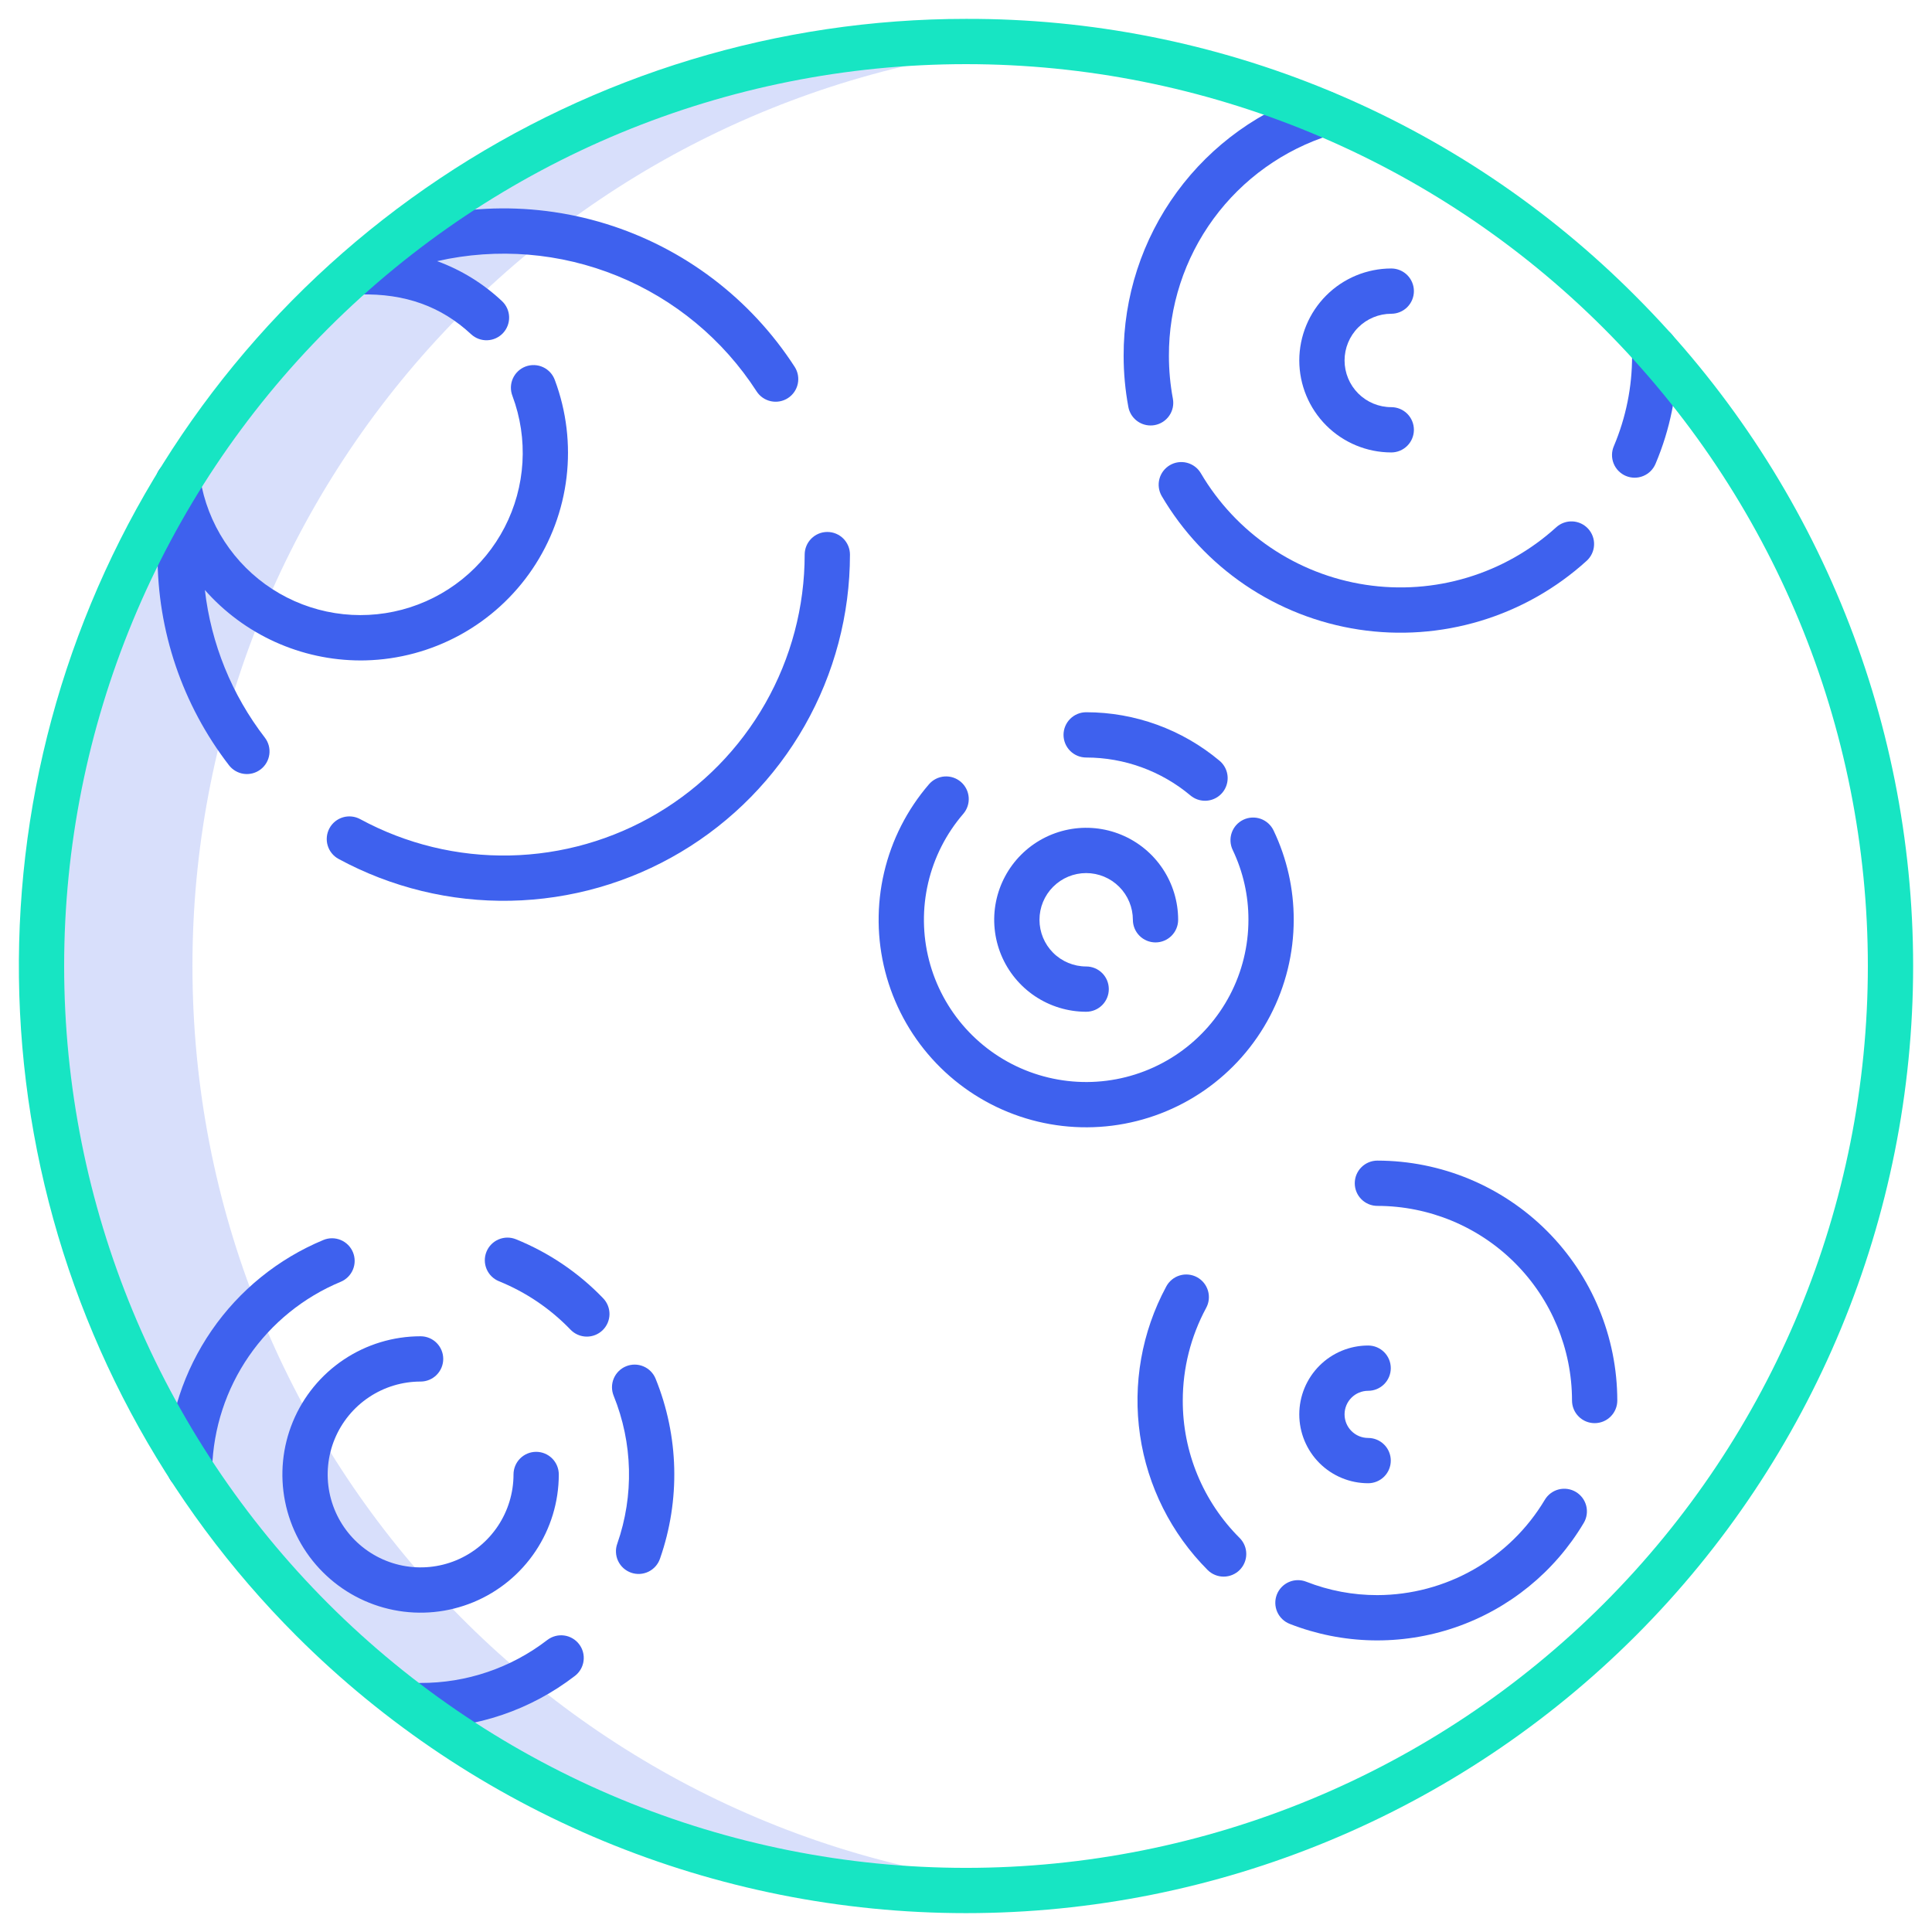
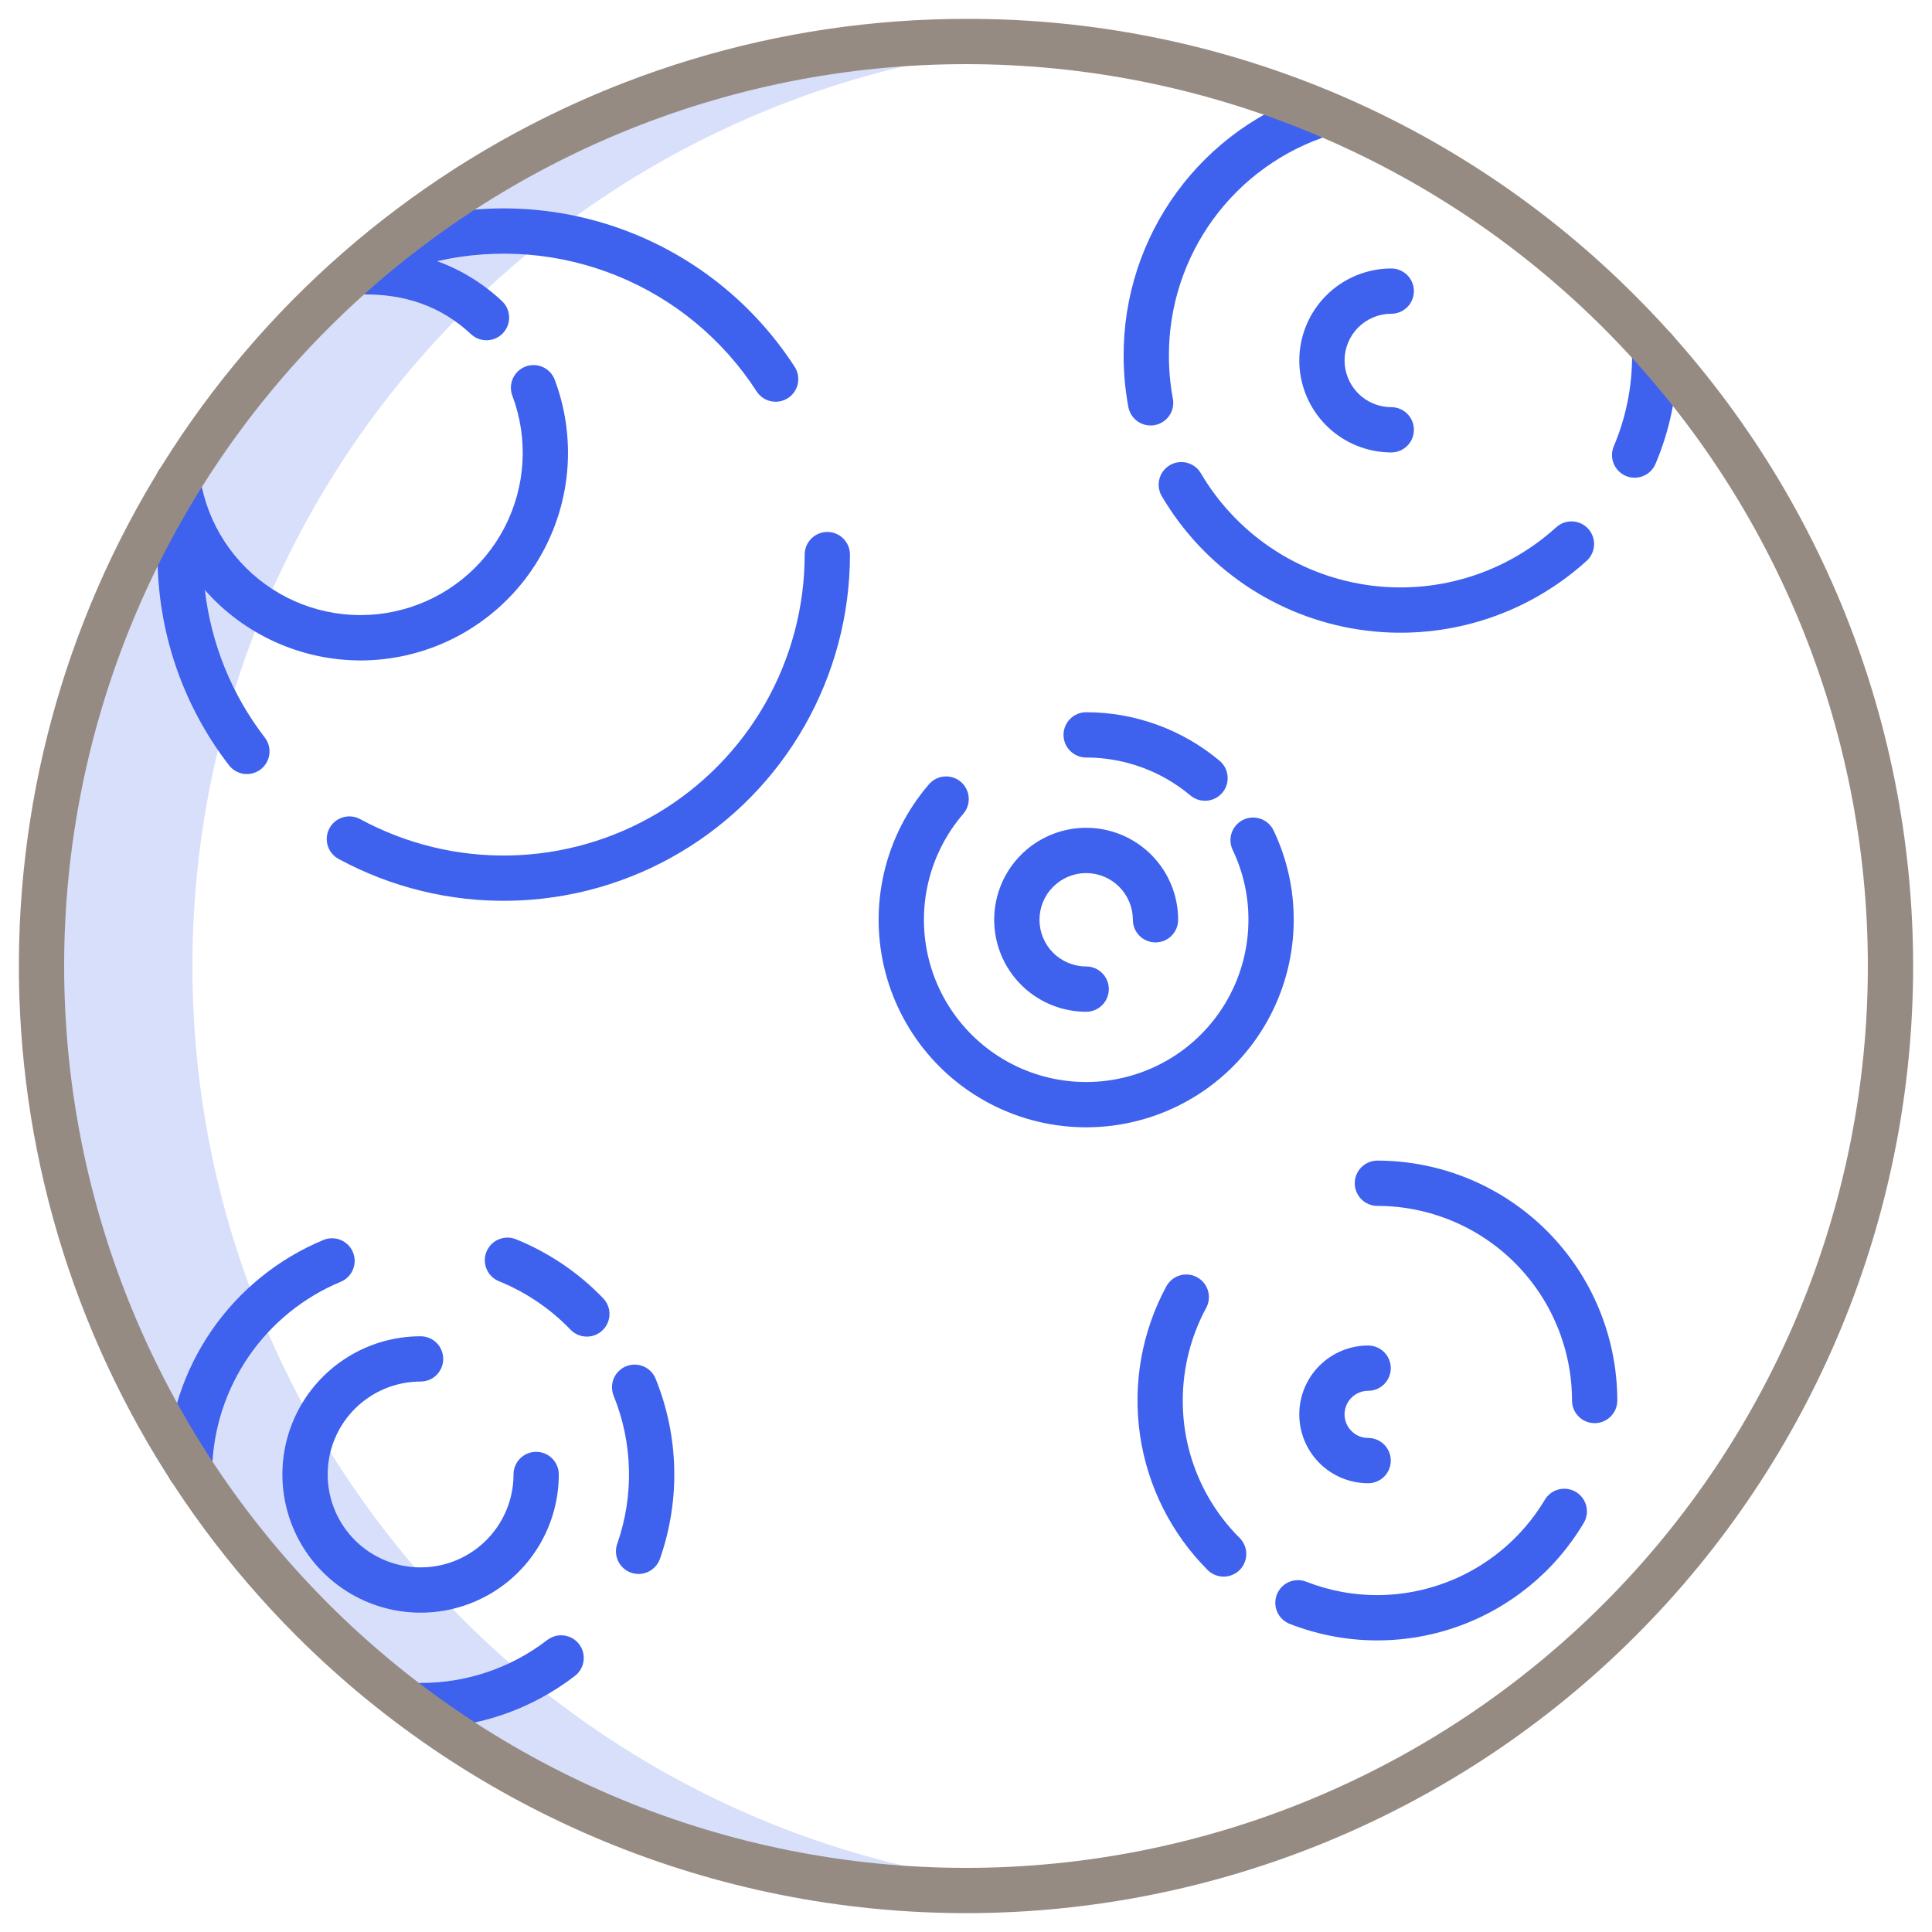
<svg xmlns="http://www.w3.org/2000/svg" viewBox="0 0 144 144" fill="none">
  <path d="M14.344 72C14.338 54.699 20.842 38.03 32.564 25.305C44.286 12.581 60.367 4.733 77.61 3.322C75.76 3.173 73.89 3.097 72 3.094C62.95 3.091 53.989 4.871 45.627 8.332C37.265 11.794 29.668 16.87 23.269 23.269C16.87 29.668 11.794 37.265 8.332 45.627C4.871 53.989 3.091 62.95 3.094 72C3.094 110.056 33.944 140.906 72 140.906C73.894 140.906 75.769 140.83 77.625 140.677C42.2 137.814 14.344 108.162 14.344 72Z" fill="#3E61EE" fill-opacity="0.2" />
-   <path d="M83.749 26.522C83.749 27.801 83.867 29.077 84.101 30.334C84.173 30.721 84.378 31.07 84.681 31.322C84.983 31.574 85.364 31.712 85.758 31.712C85.862 31.712 85.967 31.703 86.069 31.684C86.287 31.643 86.495 31.56 86.681 31.439C86.867 31.318 87.027 31.162 87.152 30.979C87.278 30.796 87.366 30.591 87.412 30.374C87.457 30.157 87.46 29.933 87.419 29.715C87.223 28.662 87.124 27.593 87.124 26.522C87.112 22.849 88.277 19.269 90.447 16.306C92.617 13.344 95.679 11.154 99.184 10.057C99.611 9.922 99.967 9.624 100.174 9.227C100.38 8.83 100.42 8.367 100.286 7.94C100.151 7.513 99.852 7.157 99.455 6.951C99.058 6.744 98.595 6.704 98.168 6.839C93.978 8.149 90.317 10.767 87.722 14.309C85.128 17.851 83.735 22.131 83.749 26.522V26.522Z" fill="#3E61EE" />
+   <path d="M83.749 26.522C83.749 27.801 83.867 29.077 84.101 30.334C84.173 30.721 84.378 31.07 84.681 31.322C84.983 31.574 85.364 31.712 85.758 31.712C85.862 31.712 85.967 31.703 86.069 31.684C86.287 31.643 86.495 31.56 86.681 31.439C86.867 31.318 87.027 31.162 87.152 30.979C87.278 30.796 87.366 30.591 87.412 30.374C87.457 30.157 87.46 29.933 87.419 29.715C87.223 28.662 87.124 27.593 87.124 26.522C87.112 22.849 88.277 19.269 90.447 16.306C92.617 13.344 95.679 11.154 99.184 10.057C99.611 9.922 99.967 9.624 100.174 9.227C100.38 8.83 100.42 8.367 100.286 7.94C100.151 7.513 99.852 7.157 99.455 6.951C99.058 6.744 98.595 6.704 98.168 6.839C93.978 8.149 90.317 10.767 87.722 14.309C85.128 17.851 83.735 22.131 83.749 26.522Z" fill="#3E61EE" />
  <path d="M118.262 41.798C118.426 41.648 118.559 41.469 118.653 41.268C118.748 41.068 118.802 40.851 118.812 40.629C118.823 40.408 118.79 40.187 118.715 39.978C118.64 39.77 118.525 39.578 118.376 39.414C118.226 39.25 118.047 39.117 117.846 39.022C117.646 38.928 117.429 38.874 117.207 38.863C116.986 38.852 116.765 38.886 116.556 38.961C116.347 39.035 116.156 39.151 115.992 39.3C114.091 41.026 111.83 42.306 109.372 43.047C106.914 43.789 104.322 43.973 101.784 43.586C99.246 43.2 96.827 42.252 94.701 40.812C92.576 39.372 90.798 37.477 89.498 35.263C89.27 34.88 88.899 34.603 88.467 34.492C88.035 34.381 87.576 34.446 87.192 34.672C86.808 34.898 86.528 35.268 86.415 35.699C86.302 36.131 86.365 36.589 86.589 36.975C88.144 39.621 90.269 41.887 92.81 43.608C95.351 45.329 98.244 46.462 101.278 46.924C104.312 47.386 107.411 47.165 110.349 46.278C113.287 45.392 115.99 43.861 118.262 41.798H118.262Z" fill="#3E61EE" />
-   <path d="M123.285 24.34C123.063 24.346 122.845 24.395 122.642 24.485C122.439 24.575 122.256 24.704 122.103 24.865C121.951 25.026 121.831 25.215 121.752 25.422C121.672 25.629 121.634 25.85 121.64 26.072C121.644 26.222 121.646 26.372 121.646 26.523C121.651 28.831 121.19 31.116 120.291 33.242C120.201 33.446 120.153 33.667 120.15 33.89C120.146 34.113 120.187 34.335 120.269 34.542C120.352 34.75 120.475 34.939 120.631 35.098C120.788 35.258 120.974 35.385 121.179 35.472C121.385 35.559 121.606 35.604 121.829 35.605C122.052 35.606 122.274 35.563 122.48 35.477C122.687 35.392 122.874 35.267 123.032 35.109C123.189 34.951 123.314 34.763 123.399 34.557C124.475 32.015 125.027 29.282 125.022 26.522C125.022 26.342 125.02 26.162 125.015 25.983C125.01 25.762 124.96 25.544 124.87 25.341C124.78 25.139 124.651 24.956 124.49 24.803C124.33 24.651 124.141 24.531 123.934 24.452C123.727 24.372 123.506 24.334 123.285 24.34V24.34Z" fill="#3E61EE" />
+   <path d="M123.285 24.34C123.063 24.346 122.845 24.395 122.642 24.485C122.439 24.575 122.256 24.704 122.103 24.865C121.951 25.026 121.831 25.215 121.752 25.422C121.672 25.629 121.634 25.85 121.64 26.072C121.644 26.222 121.646 26.372 121.646 26.523C121.651 28.831 121.19 31.116 120.291 33.242C120.201 33.446 120.153 33.667 120.15 33.89C120.146 34.113 120.187 34.335 120.269 34.542C120.352 34.75 120.475 34.939 120.631 35.098C120.788 35.258 120.974 35.385 121.179 35.472C121.385 35.559 121.606 35.604 121.829 35.605C122.052 35.606 122.274 35.563 122.48 35.477C122.687 35.392 122.874 35.267 123.032 35.109C123.189 34.951 123.314 34.763 123.399 34.557C124.475 32.015 125.027 29.282 125.022 26.522C125.022 26.342 125.02 26.162 125.015 25.983C125.01 25.762 124.96 25.544 124.87 25.341C124.78 25.139 124.651 24.956 124.49 24.803C124.33 24.651 124.141 24.531 123.934 24.452C123.727 24.372 123.506 24.334 123.285 24.34Z" fill="#3E61EE" />
  <path d="M96.841 26.866C96.843 28.684 97.566 30.427 98.851 31.712C100.136 32.997 101.879 33.72 103.696 33.722C104.144 33.722 104.573 33.544 104.89 33.227C105.206 32.911 105.384 32.482 105.384 32.034C105.384 31.587 105.206 31.157 104.89 30.841C104.573 30.524 104.144 30.347 103.696 30.347C102.773 30.347 101.888 29.98 101.235 29.327C100.583 28.675 100.216 27.789 100.216 26.866C100.216 25.943 100.583 25.058 101.235 24.405C101.888 23.752 102.773 23.386 103.696 23.386C104.144 23.386 104.573 23.208 104.89 22.892C105.206 22.575 105.384 22.146 105.384 21.698C105.384 21.251 105.206 20.822 104.89 20.505C104.573 20.189 104.144 20.011 103.696 20.011C101.879 20.013 100.136 20.735 98.851 22.021C97.566 23.306 96.843 25.049 96.841 26.866Z" fill="#3E61EE" />
  <path d="M80.957 65.074C81.88 65.075 82.764 65.442 83.417 66.095C84.07 66.747 84.436 67.632 84.438 68.555C84.438 69.002 84.615 69.431 84.932 69.748C85.248 70.064 85.677 70.242 86.125 70.242C86.573 70.242 87.002 70.064 87.318 69.748C87.635 69.431 87.812 69.002 87.812 68.555C87.812 67.199 87.41 65.873 86.657 64.746C85.904 63.619 84.833 62.74 83.581 62.221C82.328 61.702 80.949 61.566 79.62 61.831C78.29 62.096 77.068 62.748 76.109 63.707C75.151 64.666 74.498 65.887 74.233 67.217C73.969 68.547 74.105 69.925 74.623 71.178C75.142 72.431 76.021 73.501 77.148 74.255C78.276 75.008 79.601 75.41 80.957 75.41C81.405 75.41 81.834 75.232 82.15 74.916C82.467 74.599 82.644 74.17 82.644 73.723C82.644 73.275 82.467 72.846 82.15 72.529C81.834 72.213 81.405 72.035 80.957 72.035C80.034 72.035 79.149 71.668 78.496 71.016C77.843 70.363 77.477 69.478 77.477 68.555C77.477 67.632 77.843 66.746 78.496 66.094C79.149 65.441 80.034 65.074 80.957 65.074Z" fill="#3E61EE" />
-   <path d="M96.426 68.555C96.431 66.255 95.92 63.983 94.929 61.908C94.835 61.706 94.701 61.525 94.537 61.375C94.372 61.225 94.18 61.108 93.97 61.033C93.76 60.958 93.538 60.925 93.315 60.936C93.093 60.947 92.874 61.002 92.673 61.098C92.472 61.194 92.292 61.328 92.143 61.494C91.995 61.66 91.88 61.854 91.806 62.064C91.733 62.274 91.702 62.497 91.715 62.719C91.728 62.942 91.784 63.16 91.882 63.36C92.656 64.982 93.056 66.757 93.051 68.555C93.051 70.505 92.579 72.427 91.675 74.156C90.771 75.885 89.463 77.37 87.861 78.484C86.259 79.597 84.412 80.307 82.476 80.552C80.541 80.797 78.575 80.57 76.746 79.891C74.917 79.212 73.28 78.1 71.974 76.651C70.668 75.202 69.731 73.458 69.245 71.569C68.759 69.68 68.737 67.701 69.181 65.801C69.625 63.901 70.522 62.137 71.796 60.66C72.088 60.321 72.234 59.88 72.201 59.433C72.168 58.987 71.959 58.572 71.62 58.279C71.281 57.987 70.84 57.841 70.394 57.874C69.948 57.907 69.532 58.116 69.24 58.455C67.611 60.345 66.463 62.601 65.895 65.031C65.326 67.461 65.354 69.992 65.976 72.409C66.598 74.826 67.795 77.056 69.466 78.91C71.136 80.763 73.231 82.186 75.57 83.055C77.909 83.924 80.424 84.214 82.9 83.9C85.375 83.587 87.738 82.679 89.787 81.255C91.836 79.83 93.51 77.931 94.666 75.72C95.822 73.508 96.426 71.05 96.426 68.555V68.555Z" fill="#3E61EE" />
-   <path d="M89.814 59.684C90.16 59.684 90.498 59.578 90.782 59.379C91.066 59.181 91.282 58.9 91.4 58.575C91.519 58.249 91.535 57.895 91.445 57.56C91.356 57.226 91.165 56.927 90.9 56.704C88.113 54.368 84.593 53.087 80.957 53.086C80.51 53.086 80.08 53.264 79.764 53.58C79.447 53.897 79.269 54.326 79.269 54.773C79.269 55.221 79.447 55.65 79.764 55.967C80.08 56.283 80.51 56.461 80.957 56.461C83.799 56.462 86.551 57.463 88.729 59.289C89.033 59.544 89.417 59.684 89.814 59.684V59.684Z" fill="#3E61EE" />
+   <path d="M96.426 68.555C96.431 66.255 95.92 63.983 94.929 61.908C94.835 61.706 94.701 61.525 94.537 61.375C94.372 61.225 94.18 61.108 93.97 61.033C93.76 60.958 93.538 60.925 93.315 60.936C93.093 60.947 92.874 61.002 92.673 61.098C92.472 61.194 92.292 61.328 92.143 61.494C91.995 61.66 91.88 61.854 91.806 62.064C91.733 62.274 91.702 62.497 91.715 62.719C91.728 62.942 91.784 63.16 91.882 63.36C92.656 64.982 93.056 66.757 93.051 68.555C93.051 70.505 92.579 72.427 91.675 74.156C90.771 75.885 89.463 77.37 87.861 78.484C86.259 79.597 84.412 80.307 82.476 80.552C80.541 80.797 78.575 80.57 76.746 79.891C74.917 79.212 73.28 78.1 71.974 76.651C70.668 75.202 69.731 73.458 69.245 71.569C68.759 69.68 68.737 67.701 69.181 65.801C69.625 63.901 70.522 62.137 71.796 60.66C72.088 60.321 72.234 59.88 72.201 59.433C72.168 58.987 71.959 58.572 71.62 58.279C71.281 57.987 70.84 57.841 70.394 57.874C69.948 57.907 69.532 58.116 69.24 58.455C67.611 60.345 66.463 62.601 65.895 65.031C65.326 67.461 65.354 69.992 65.976 72.409C66.598 74.826 67.795 77.056 69.466 78.91C71.136 80.763 73.231 82.186 75.57 83.055C77.909 83.924 80.424 84.214 82.9 83.9C85.375 83.587 87.738 82.679 89.787 81.255C91.836 79.83 93.51 77.931 94.666 75.72C95.822 73.508 96.426 71.05 96.426 68.555Z" fill="#3E61EE" />
+   <path d="M89.814 59.684C90.16 59.684 90.498 59.578 90.782 59.379C91.066 59.181 91.282 58.9 91.4 58.575C91.519 58.249 91.535 57.895 91.445 57.56C91.356 57.226 91.165 56.927 90.9 56.704C88.113 54.368 84.593 53.087 80.957 53.086C80.51 53.086 80.08 53.264 79.764 53.58C79.447 53.897 79.269 54.326 79.269 54.773C79.269 55.221 79.447 55.65 79.764 55.967C80.08 56.283 80.51 56.461 80.957 56.461C83.799 56.462 86.551 57.463 88.729 59.289C89.033 59.544 89.417 59.684 89.814 59.684Z" fill="#3E61EE" />
  <path d="M40.798 122.231C38.091 124.32 34.765 125.448 31.345 125.437C30.897 125.437 30.468 125.615 30.151 125.932C29.835 126.248 29.657 126.677 29.657 127.125C29.657 127.572 29.835 128.002 30.151 128.318C30.468 128.634 30.897 128.812 31.345 128.812C35.508 128.826 39.558 127.452 42.854 124.909C43.208 124.636 43.439 124.234 43.496 123.791C43.554 123.347 43.434 122.9 43.161 122.545C42.889 122.191 42.488 121.959 42.045 121.9C41.602 121.841 41.154 121.961 40.798 122.232V122.231Z" fill="#3E61EE" />
-   <path d="M46.665 101.834C46.459 101.918 46.273 102.041 46.115 102.197C45.958 102.353 45.832 102.538 45.746 102.742C45.66 102.947 45.615 103.166 45.614 103.387C45.613 103.609 45.656 103.829 45.739 104.034C47.165 107.55 47.262 111.466 46.011 115.049C45.934 115.258 45.9 115.481 45.911 115.704C45.921 115.927 45.975 116.146 46.071 116.348C46.166 116.55 46.301 116.73 46.467 116.88C46.633 117.029 46.827 117.144 47.037 117.218C47.248 117.292 47.471 117.324 47.694 117.311C47.917 117.298 48.135 117.241 48.336 117.143C48.536 117.045 48.716 116.908 48.863 116.741C49.011 116.573 49.123 116.378 49.195 116.166C50.719 111.806 50.602 107.039 48.864 102.759C48.781 102.554 48.657 102.367 48.502 102.21C48.346 102.052 48.16 101.927 47.956 101.841C47.752 101.755 47.533 101.71 47.311 101.709C47.09 101.708 46.87 101.75 46.665 101.834V101.834Z" fill="#3E61EE" />
-   <path d="M38.457 92.368C38.043 92.199 37.578 92.203 37.166 92.377C36.753 92.551 36.427 92.882 36.259 93.296C36.09 93.711 36.094 94.176 36.268 94.588C36.442 95 36.773 95.326 37.187 95.495C39.201 96.311 41.02 97.542 42.526 99.108C42.837 99.43 43.263 99.615 43.711 99.623C44.158 99.631 44.59 99.46 44.912 99.15C45.234 98.839 45.42 98.413 45.428 97.965C45.435 97.518 45.265 97.086 44.954 96.764C43.122 94.858 40.908 93.36 38.457 92.368V92.368Z" fill="#3E61EE" />
-   <path d="M26.306 93.334C26.135 92.921 25.806 92.592 25.392 92.421C24.979 92.25 24.514 92.25 24.101 92.422C20.733 93.822 17.841 96.164 15.772 99.168C13.703 102.172 12.545 105.709 12.438 109.355C12.425 109.802 12.591 110.236 12.899 110.561C13.206 110.887 13.63 111.077 14.077 111.089H14.126C14.565 111.089 14.987 110.917 15.302 110.611C15.616 110.305 15.799 109.888 15.812 109.449C15.9 106.454 16.851 103.548 18.551 101.08C20.251 98.613 22.627 96.688 25.394 95.538C25.807 95.367 26.135 95.038 26.306 94.625C26.477 94.212 26.477 93.747 26.306 93.334V93.334Z" fill="#3E61EE" />
-   <path d="M41.649 109.898C41.649 109.451 41.472 109.022 41.155 108.705C40.839 108.389 40.41 108.211 39.962 108.211C39.514 108.211 39.085 108.389 38.769 108.705C38.452 109.022 38.274 109.451 38.274 109.898C38.274 111.268 37.868 112.607 37.107 113.746C36.346 114.885 35.264 115.773 33.999 116.297C32.733 116.821 31.341 116.958 29.997 116.691C28.654 116.424 27.42 115.764 26.451 114.796C25.483 113.827 24.823 112.593 24.556 111.25C24.289 109.906 24.426 108.514 24.95 107.248C25.474 105.983 26.362 104.901 27.501 104.14C28.64 103.379 29.979 102.973 31.349 102.973C31.796 102.973 32.225 102.795 32.542 102.478C32.858 102.162 33.036 101.733 33.036 101.285C33.036 100.838 32.858 100.408 32.542 100.092C32.225 99.775 31.796 99.598 31.349 99.598C29.311 99.598 27.32 100.202 25.626 101.334C23.932 102.466 22.612 104.074 21.832 105.956C21.052 107.839 20.848 109.91 21.246 111.908C21.643 113.906 22.624 115.742 24.065 117.182C25.506 118.623 27.341 119.604 29.339 120.001C31.337 120.399 33.408 120.195 35.291 119.415C37.173 118.635 38.782 117.315 39.913 115.621C41.045 113.927 41.649 111.936 41.649 109.898V109.898Z" fill="#3E61EE" />
-   <path d="M17.063 57.033C17.198 57.209 17.366 57.356 17.558 57.467C17.75 57.578 17.962 57.65 18.181 57.679C18.401 57.708 18.624 57.693 18.838 57.636C19.052 57.578 19.253 57.479 19.429 57.344C19.605 57.209 19.752 57.041 19.863 56.849C19.974 56.657 20.046 56.445 20.075 56.226C20.104 56.006 20.089 55.783 20.032 55.569C19.974 55.355 19.875 55.154 19.74 54.978C17.278 51.785 15.733 47.982 15.271 43.977C16.723 45.623 18.506 46.942 20.505 47.847C22.504 48.752 24.672 49.222 26.866 49.226C26.996 49.226 27.127 49.224 27.258 49.221C29.722 49.157 32.135 48.505 34.297 47.32C36.458 46.135 38.306 44.451 39.685 42.408C41.064 40.365 41.936 38.022 42.227 35.574C42.518 33.127 42.22 30.645 41.358 28.335C41.283 28.124 41.167 27.93 41.017 27.764C40.866 27.598 40.684 27.463 40.481 27.369C40.278 27.274 40.058 27.221 39.834 27.212C39.61 27.203 39.386 27.239 39.176 27.317C38.966 27.396 38.774 27.515 38.611 27.669C38.448 27.822 38.317 28.007 38.225 28.212C38.134 28.416 38.085 28.637 38.08 28.861C38.075 29.085 38.115 29.308 38.197 29.517C38.788 31.098 39.041 32.786 38.94 34.472C38.84 36.157 38.387 37.803 37.612 39.303C36.837 40.803 35.756 42.124 34.44 43.181C33.123 44.239 31.6 45.008 29.968 45.441C28.336 45.874 26.631 45.961 24.964 45.695C23.296 45.43 21.703 44.818 20.286 43.9C18.869 42.981 17.66 41.776 16.737 40.363C15.814 38.949 15.197 37.357 14.926 35.691C14.855 35.249 14.612 34.853 14.249 34.591C13.886 34.328 13.435 34.221 12.993 34.292C12.551 34.362 12.155 34.606 11.893 34.969C11.63 35.331 11.523 35.783 11.594 36.225C11.687 36.798 11.812 37.366 11.97 37.924C11.819 39.056 11.743 40.196 11.742 41.338C11.723 47.015 13.596 52.537 17.063 57.033V57.033Z" fill="#3E61EE" />
-   <path d="M61.664 39.649C61.216 39.649 60.787 39.827 60.471 40.143C60.154 40.46 59.976 40.889 59.976 41.336C59.975 45.223 58.964 49.043 57.042 52.422C55.121 55.8 52.355 58.622 49.014 60.61C45.675 62.598 41.875 63.684 37.989 63.762C34.103 63.84 30.264 62.907 26.846 61.054C26.652 60.948 26.438 60.882 26.218 60.859C25.997 60.835 25.775 60.855 25.562 60.918C25.349 60.981 25.151 61.085 24.979 61.224C24.807 61.364 24.663 61.536 24.558 61.73C24.452 61.925 24.385 62.139 24.362 62.359C24.339 62.58 24.359 62.802 24.422 63.015C24.485 63.227 24.588 63.425 24.728 63.598C24.867 63.77 25.039 63.913 25.234 64.019C29.165 66.151 33.583 67.225 38.054 67.136C42.525 67.047 46.896 65.798 50.739 63.511C54.582 61.224 57.765 57.978 59.976 54.09C62.187 50.203 63.35 45.808 63.351 41.336C63.351 40.889 63.173 40.46 62.857 40.143C62.541 39.827 62.111 39.649 61.664 39.649V39.649Z" fill="#3E61EE" />
-   <path d="M56.394 29.172C56.515 29.358 56.67 29.519 56.853 29.645C57.035 29.77 57.241 29.859 57.458 29.905C57.674 29.952 57.898 29.955 58.116 29.915C58.334 29.875 58.542 29.793 58.728 29.672C58.914 29.552 59.075 29.396 59.2 29.214C59.326 29.031 59.415 28.826 59.461 28.609C59.508 28.393 59.511 28.169 59.471 27.951C59.431 27.733 59.349 27.525 59.228 27.339C55.932 22.24 50.946 18.466 45.144 16.678C39.342 14.889 33.096 15.202 27.502 17.56C27.279 17.654 27.079 17.795 26.916 17.973C26.753 18.151 26.63 18.362 26.556 18.592C26.132 18.656 25.748 18.879 25.482 19.215C25.216 19.552 25.089 19.977 25.125 20.404C25.162 20.831 25.359 21.229 25.678 21.516C25.997 21.802 26.413 21.957 26.841 21.948C30.181 21.866 32.888 22.835 35.119 24.917C35.447 25.218 35.88 25.377 36.325 25.36C36.77 25.343 37.19 25.15 37.493 24.825C37.797 24.5 37.96 24.068 37.947 23.623C37.934 23.178 37.745 22.757 37.423 22.45C36.029 21.136 34.381 20.119 32.581 19.464C37.066 18.445 41.757 18.83 46.017 20.567C50.277 22.303 53.899 25.307 56.394 29.172V29.172Z" fill="#3E61EE" />
+   <path d="M46.665 101.834C46.459 101.918 46.273 102.041 46.115 102.197C45.958 102.353 45.832 102.538 45.746 102.742C45.66 102.947 45.615 103.166 45.614 103.387C45.613 103.609 45.656 103.829 45.739 104.034C47.165 107.55 47.262 111.466 46.011 115.049C45.934 115.258 45.9 115.481 45.911 115.704C45.921 115.927 45.975 116.146 46.071 116.348C46.166 116.55 46.301 116.73 46.467 116.88C46.633 117.029 46.827 117.144 47.037 117.218C47.248 117.292 47.471 117.324 47.694 117.311C47.917 117.298 48.135 117.241 48.336 117.143C48.536 117.045 48.716 116.908 48.863 116.741C49.011 116.573 49.123 116.378 49.195 116.166C50.719 111.806 50.602 107.039 48.864 102.759C48.781 102.554 48.657 102.367 48.502 102.21C48.346 102.052 48.16 101.927 47.956 101.841C47.752 101.755 47.533 101.71 47.311 101.709C47.09 101.708 46.87 101.75 46.665 101.834Z" fill="#3E61EE" />
+   <path d="M38.457 92.368C38.043 92.199 37.578 92.203 37.166 92.377C36.753 92.551 36.427 92.882 36.259 93.296C36.09 93.711 36.094 94.176 36.268 94.588C36.442 95 36.773 95.326 37.187 95.495C39.201 96.311 41.02 97.542 42.526 99.108C42.837 99.43 43.263 99.615 43.711 99.623C44.158 99.631 44.59 99.46 44.912 99.15C45.234 98.839 45.42 98.413 45.428 97.965C45.435 97.518 45.265 97.086 44.954 96.764C43.122 94.858 40.908 93.36 38.457 92.368Z" fill="#3E61EE" />
+   <path d="M26.306 93.334C26.135 92.921 25.806 92.592 25.392 92.421C24.979 92.25 24.514 92.25 24.101 92.422C20.733 93.822 17.841 96.164 15.772 99.168C13.703 102.172 12.545 105.709 12.438 109.355C12.425 109.802 12.591 110.236 12.899 110.561C13.206 110.887 13.63 111.077 14.077 111.089H14.126C14.565 111.089 14.987 110.917 15.302 110.611C15.616 110.305 15.799 109.888 15.812 109.449C15.9 106.454 16.851 103.548 18.551 101.08C20.251 98.613 22.627 96.688 25.394 95.538C25.807 95.367 26.135 95.038 26.306 94.625C26.477 94.212 26.477 93.747 26.306 93.334Z" fill="#3E61EE" />
+   <path d="M41.649 109.898C41.649 109.451 41.472 109.022 41.155 108.705C40.839 108.389 40.41 108.211 39.962 108.211C39.514 108.211 39.085 108.389 38.769 108.705C38.452 109.022 38.274 109.451 38.274 109.898C38.274 111.268 37.868 112.607 37.107 113.746C36.346 114.885 35.264 115.773 33.999 116.297C32.733 116.821 31.341 116.958 29.997 116.691C28.654 116.424 27.42 115.764 26.451 114.796C25.483 113.827 24.823 112.593 24.556 111.25C24.289 109.906 24.426 108.514 24.95 107.248C25.474 105.983 26.362 104.901 27.501 104.14C28.64 103.379 29.979 102.973 31.349 102.973C31.796 102.973 32.225 102.795 32.542 102.478C32.858 102.162 33.036 101.733 33.036 101.285C33.036 100.838 32.858 100.408 32.542 100.092C32.225 99.775 31.796 99.598 31.349 99.598C29.311 99.598 27.32 100.202 25.626 101.334C23.932 102.466 22.612 104.074 21.832 105.956C21.052 107.839 20.848 109.91 21.246 111.908C21.643 113.906 22.624 115.742 24.065 117.182C25.506 118.623 27.341 119.604 29.339 120.001C31.337 120.399 33.408 120.195 35.291 119.415C37.173 118.635 38.782 117.315 39.913 115.621C41.045 113.927 41.649 111.936 41.649 109.898Z" fill="#3E61EE" />
+   <path d="M17.063 57.033C17.198 57.209 17.366 57.356 17.558 57.467C17.75 57.578 17.962 57.65 18.181 57.679C18.401 57.708 18.624 57.693 18.838 57.636C19.052 57.578 19.253 57.479 19.429 57.344C19.605 57.209 19.752 57.041 19.863 56.849C19.974 56.657 20.046 56.445 20.075 56.226C20.104 56.006 20.089 55.783 20.032 55.569C19.974 55.355 19.875 55.154 19.74 54.978C17.278 51.785 15.733 47.982 15.271 43.977C16.723 45.623 18.506 46.942 20.505 47.847C22.504 48.752 24.672 49.222 26.866 49.226C26.996 49.226 27.127 49.224 27.258 49.221C29.722 49.157 32.135 48.505 34.297 47.32C36.458 46.135 38.306 44.451 39.685 42.408C41.064 40.365 41.936 38.022 42.227 35.574C42.518 33.127 42.22 30.645 41.358 28.335C41.283 28.124 41.167 27.93 41.017 27.764C40.866 27.598 40.684 27.463 40.481 27.369C40.278 27.274 40.058 27.221 39.834 27.212C39.61 27.203 39.386 27.239 39.176 27.317C38.966 27.396 38.774 27.515 38.611 27.669C38.448 27.822 38.317 28.007 38.225 28.212C38.134 28.416 38.085 28.637 38.08 28.861C38.075 29.085 38.115 29.308 38.197 29.517C38.788 31.098 39.041 32.786 38.94 34.472C38.84 36.157 38.387 37.803 37.612 39.303C36.837 40.803 35.756 42.124 34.44 43.181C33.123 44.239 31.6 45.008 29.968 45.441C28.336 45.874 26.631 45.961 24.964 45.695C23.296 45.43 21.703 44.818 20.286 43.9C18.869 42.981 17.66 41.776 16.737 40.363C15.814 38.949 15.197 37.357 14.926 35.691C14.855 35.249 14.612 34.853 14.249 34.591C13.886 34.328 13.435 34.221 12.993 34.292C12.551 34.362 12.155 34.606 11.893 34.969C11.63 35.331 11.523 35.783 11.594 36.225C11.687 36.798 11.812 37.366 11.97 37.924C11.819 39.056 11.743 40.196 11.742 41.338C11.723 47.015 13.596 52.537 17.063 57.033Z" fill="#3E61EE" />
+   <path d="M61.664 39.649C61.216 39.649 60.787 39.827 60.471 40.143C60.154 40.46 59.976 40.889 59.976 41.336C59.975 45.223 58.964 49.043 57.042 52.422C55.121 55.8 52.355 58.622 49.014 60.61C45.675 62.598 41.875 63.684 37.989 63.762C34.103 63.84 30.264 62.907 26.846 61.054C26.652 60.948 26.438 60.882 26.218 60.859C25.997 60.835 25.775 60.855 25.562 60.918C25.349 60.981 25.151 61.085 24.979 61.224C24.807 61.364 24.663 61.536 24.558 61.73C24.452 61.925 24.385 62.139 24.362 62.359C24.339 62.58 24.359 62.802 24.422 63.015C24.485 63.227 24.588 63.425 24.728 63.598C24.867 63.77 25.039 63.913 25.234 64.019C29.165 66.151 33.583 67.225 38.054 67.136C42.525 67.047 46.896 65.798 50.739 63.511C54.582 61.224 57.765 57.978 59.976 54.09C62.187 50.203 63.35 45.808 63.351 41.336C63.351 40.889 63.173 40.46 62.857 40.143C62.541 39.827 62.111 39.649 61.664 39.649Z" fill="#3E61EE" />
+   <path d="M56.394 29.172C56.515 29.358 56.67 29.519 56.853 29.645C57.035 29.77 57.241 29.859 57.458 29.905C57.674 29.952 57.898 29.955 58.116 29.915C58.334 29.875 58.542 29.793 58.728 29.672C58.914 29.552 59.075 29.396 59.2 29.214C59.326 29.031 59.415 28.826 59.461 28.609C59.508 28.393 59.511 28.169 59.471 27.951C59.431 27.733 59.349 27.525 59.228 27.339C55.932 22.24 50.946 18.466 45.144 16.678C39.342 14.889 33.096 15.202 27.502 17.56C27.279 17.654 27.079 17.795 26.916 17.973C26.753 18.151 26.63 18.362 26.556 18.592C26.132 18.656 25.748 18.879 25.482 19.215C25.216 19.552 25.089 19.977 25.125 20.404C25.162 20.831 25.359 21.229 25.678 21.516C25.997 21.802 26.413 21.957 26.841 21.948C30.181 21.866 32.888 22.835 35.119 24.917C35.447 25.218 35.88 25.377 36.325 25.36C36.77 25.343 37.19 25.15 37.493 24.825C37.797 24.5 37.96 24.068 37.947 23.623C37.934 23.178 37.745 22.757 37.423 22.45C36.029 21.136 34.381 20.119 32.581 19.464C37.066 18.445 41.757 18.83 46.017 20.567C50.277 22.303 53.899 25.307 56.394 29.172Z" fill="#3E61EE" />
  <path d="M88.157 104.386C88.157 101.981 88.754 99.613 89.894 97.495C90.002 97.3 90.07 97.086 90.094 96.864C90.118 96.643 90.099 96.418 90.036 96.205C89.973 95.991 89.869 95.792 89.729 95.618C89.588 95.445 89.415 95.301 89.219 95.195C89.023 95.089 88.808 95.023 88.587 95.001C88.365 94.978 88.141 95 87.928 95.065C87.715 95.129 87.516 95.235 87.344 95.377C87.172 95.519 87.03 95.693 86.925 95.89C85.099 99.277 84.413 103.163 84.971 106.971C85.528 110.779 87.299 114.306 90.019 117.028C90.337 117.34 90.764 117.514 91.21 117.512C91.655 117.51 92.081 117.333 92.396 117.018C92.711 116.703 92.888 116.277 92.89 115.832C92.892 115.386 92.718 114.959 92.406 114.641C91.055 113.298 89.984 111.699 89.254 109.939C88.525 108.179 88.152 106.291 88.157 104.386Z" fill="#3E61EE" />
-   <path d="M117.454 111.199C117.264 111.085 117.053 111.011 116.834 110.979C116.614 110.947 116.391 110.959 116.176 111.013C115.961 111.068 115.759 111.164 115.582 111.297C115.404 111.43 115.255 111.596 115.141 111.786C113.851 113.946 112.023 115.736 109.837 116.981C107.65 118.226 105.179 118.884 102.663 118.891C100.85 118.894 99.053 118.556 97.365 117.894C97.158 117.812 96.938 117.771 96.716 117.775C96.493 117.778 96.274 117.825 96.07 117.914C95.866 118.002 95.682 118.13 95.527 118.29C95.373 118.45 95.252 118.638 95.17 118.845C95.089 119.052 95.05 119.273 95.054 119.495C95.058 119.718 95.107 119.937 95.196 120.14C95.285 120.344 95.414 120.528 95.575 120.681C95.735 120.835 95.924 120.955 96.132 121.036C100.083 122.582 104.455 122.674 108.468 121.296C112.481 119.918 115.874 117.16 118.042 113.512C118.156 113.322 118.231 113.111 118.262 112.891C118.294 112.672 118.282 112.448 118.228 112.234C118.173 112.019 118.077 111.817 117.944 111.639C117.811 111.462 117.645 111.312 117.454 111.199V111.199Z" fill="#3E61EE" />
+   <path d="M117.454 111.199C117.264 111.085 117.053 111.011 116.834 110.979C116.614 110.947 116.391 110.959 116.176 111.013C115.961 111.068 115.759 111.164 115.582 111.297C115.404 111.43 115.255 111.596 115.141 111.786C113.851 113.946 112.023 115.736 109.837 116.981C107.65 118.226 105.179 118.884 102.663 118.891C100.85 118.894 99.053 118.556 97.365 117.894C97.158 117.812 96.938 117.771 96.716 117.775C96.493 117.778 96.274 117.825 96.07 117.914C95.866 118.002 95.682 118.13 95.527 118.29C95.373 118.45 95.252 118.638 95.17 118.845C95.089 119.052 95.05 119.273 95.054 119.495C95.058 119.718 95.107 119.937 95.196 120.14C95.285 120.344 95.414 120.528 95.575 120.681C95.735 120.835 95.924 120.955 96.132 121.036C100.083 122.582 104.455 122.674 108.468 121.296C112.481 119.918 115.874 117.16 118.042 113.512C118.156 113.322 118.231 113.111 118.262 112.891C118.294 112.672 118.282 112.448 118.228 112.234C118.173 112.019 118.077 111.817 117.944 111.639C117.811 111.462 117.645 111.312 117.454 111.199Z" fill="#3E61EE" />
  <path d="M102.663 86.505C102.216 86.505 101.786 86.683 101.47 87C101.153 87.316 100.976 87.745 100.976 88.193C100.976 88.64 101.153 89.07 101.47 89.386C101.786 89.703 102.216 89.88 102.663 89.88C106.509 89.885 110.196 91.414 112.915 94.134C115.635 96.853 117.164 100.54 117.169 104.386C117.169 104.833 117.346 105.263 117.663 105.579C117.979 105.896 118.408 106.073 118.856 106.073C119.304 106.073 119.733 105.896 120.049 105.579C120.366 105.263 120.544 104.833 120.544 104.386C120.538 99.645 118.653 95.1 115.301 91.748C111.948 88.396 107.404 86.511 102.663 86.505Z" fill="#3E61EE" />
  <path d="M101.974 103.662C102.421 103.662 102.85 103.484 103.167 103.167C103.483 102.851 103.661 102.422 103.661 101.974C103.661 101.527 103.483 101.097 103.167 100.781C102.85 100.464 102.421 100.287 101.974 100.287C100.612 100.287 99.307 100.827 98.344 101.79C97.382 102.753 96.841 104.058 96.841 105.419C96.841 106.781 97.382 108.086 98.344 109.049C99.307 110.011 100.612 110.552 101.974 110.552C102.421 110.552 102.85 110.374 103.167 110.058C103.483 109.742 103.661 109.312 103.661 108.865C103.661 108.417 103.483 107.988 103.167 107.672C102.85 107.355 102.421 107.177 101.974 107.177C101.507 107.177 101.06 106.992 100.731 106.662C100.401 106.333 100.216 105.886 100.216 105.419C100.216 104.953 100.401 104.506 100.731 104.176C101.06 103.847 101.507 103.662 101.974 103.662Z" fill="#3E61EE" />
-   <path d="M72 1.407C58.038 1.406 44.389 5.547 32.78 13.304C21.171 21.061 12.123 32.086 6.78 44.985C1.437 57.885 0.039 72.079 2.763 85.772C5.487 99.466 12.21 112.045 22.083 121.918C35.322 135.157 53.278 142.594 72 142.594C90.723 142.594 108.679 135.157 121.918 121.918C135.156 108.679 142.594 90.723 142.594 72C142.594 53.278 135.156 35.322 121.918 22.083C115.378 15.507 107.598 10.294 99.03 6.745C90.462 3.196 81.274 1.381 72 1.407V1.407ZM119.531 119.532C106.925 132.138 89.828 139.22 72 139.22C54.172 139.22 37.075 132.138 24.469 119.532C11.863 106.925 4.781 89.828 4.781 72C4.781 54.173 11.863 37.075 24.469 24.469C37.075 11.863 54.172 4.781 72 4.781C89.828 4.781 106.925 11.863 119.531 24.469C132.137 37.075 139.219 54.173 139.219 72C139.219 89.828 132.137 106.925 119.531 119.532V119.532Z" fill="#17E5C3" />
+   <path d="M72 1.407C58.038 1.406 44.389 5.547 32.78 13.304C21.171 21.061 12.123 32.086 6.78 44.985C1.437 57.885 0.039 72.079 2.763 85.772C5.487 99.466 12.21 112.045 22.083 121.918C35.322 135.157 53.278 142.594 72 142.594C90.723 142.594 108.679 135.157 121.918 121.918C135.156 108.679 142.594 90.723 142.594 72C142.594 53.278 135.156 35.322 121.918 22.083C115.378 15.507 107.598 10.294 99.03 6.745C90.462 3.196 81.274 1.381 72 1.407ZM119.531 119.532C106.925 132.138 89.828 139.22 72 139.22C54.172 139.22 37.075 132.138 24.469 119.532C11.863 106.925 4.781 89.828 4.781 72C4.781 54.173 11.863 37.075 24.469 24.469C37.075 11.863 54.172 4.781 72 4.781C89.828 4.781 106.925 11.863 119.531 24.469C132.137 37.075 139.219 54.173 139.219 72C139.219 89.828 132.137 106.925 119.531 119.532Z" fill="#968B82" />
</svg>
